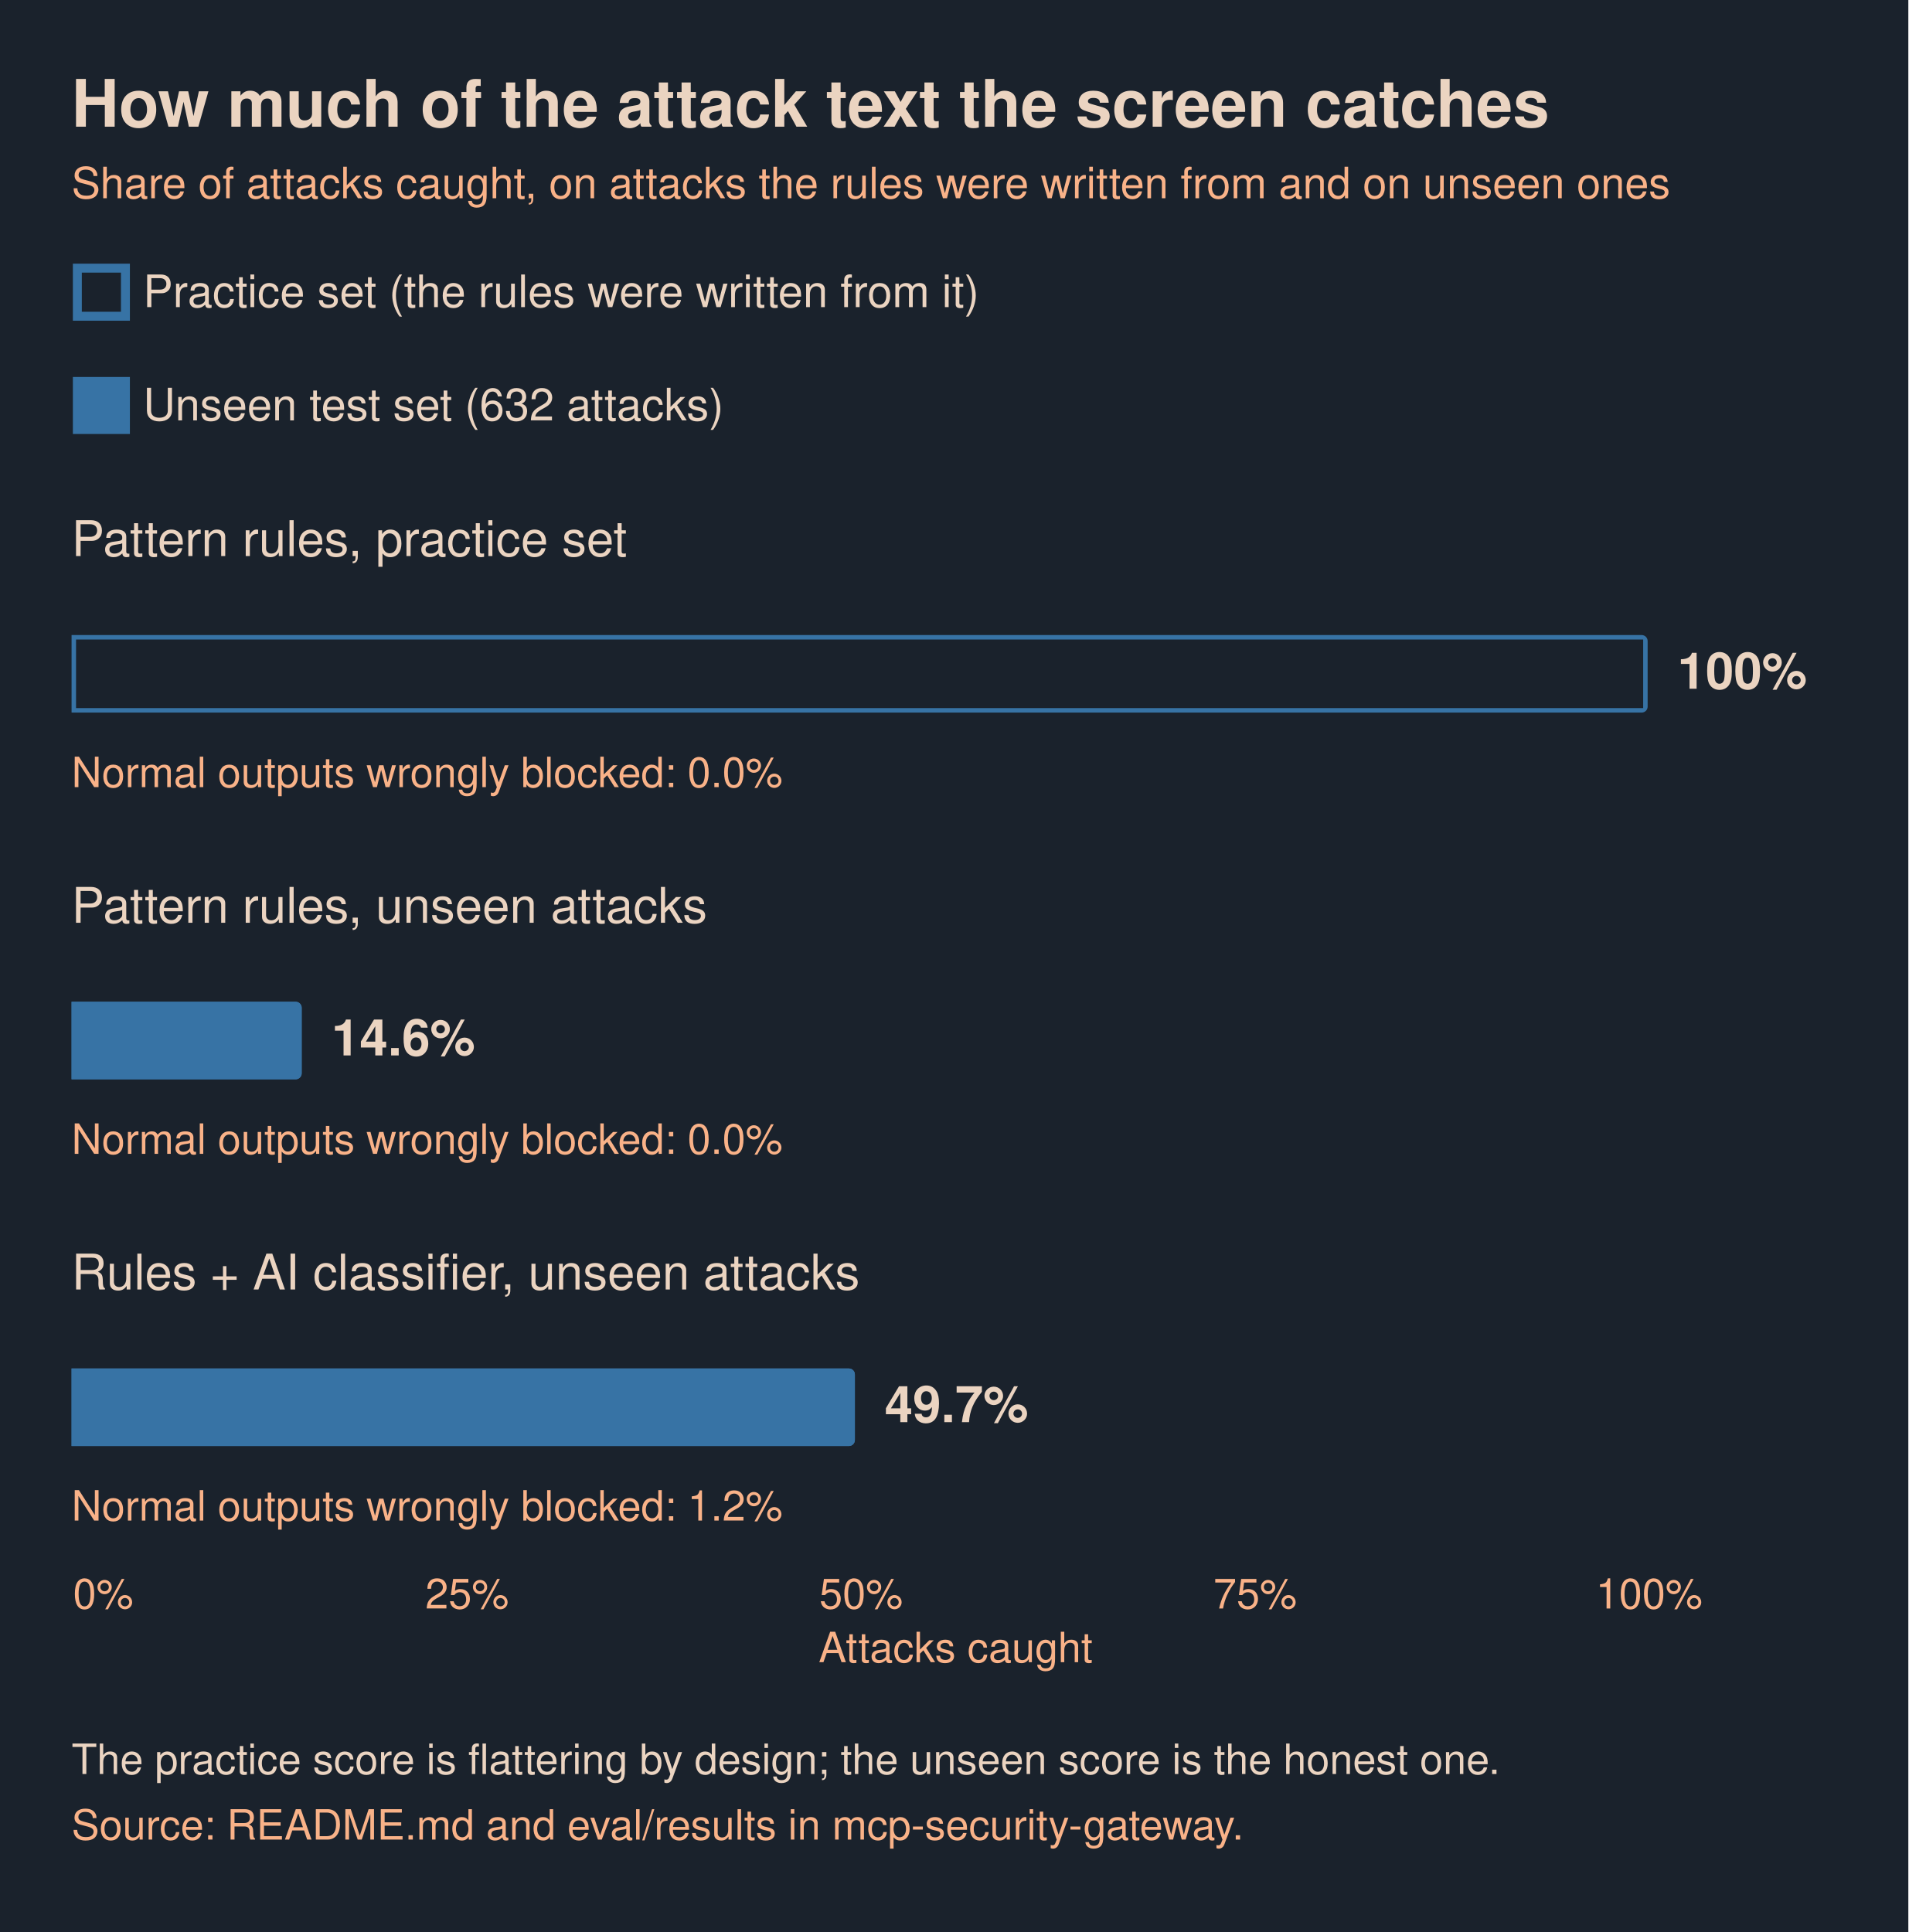
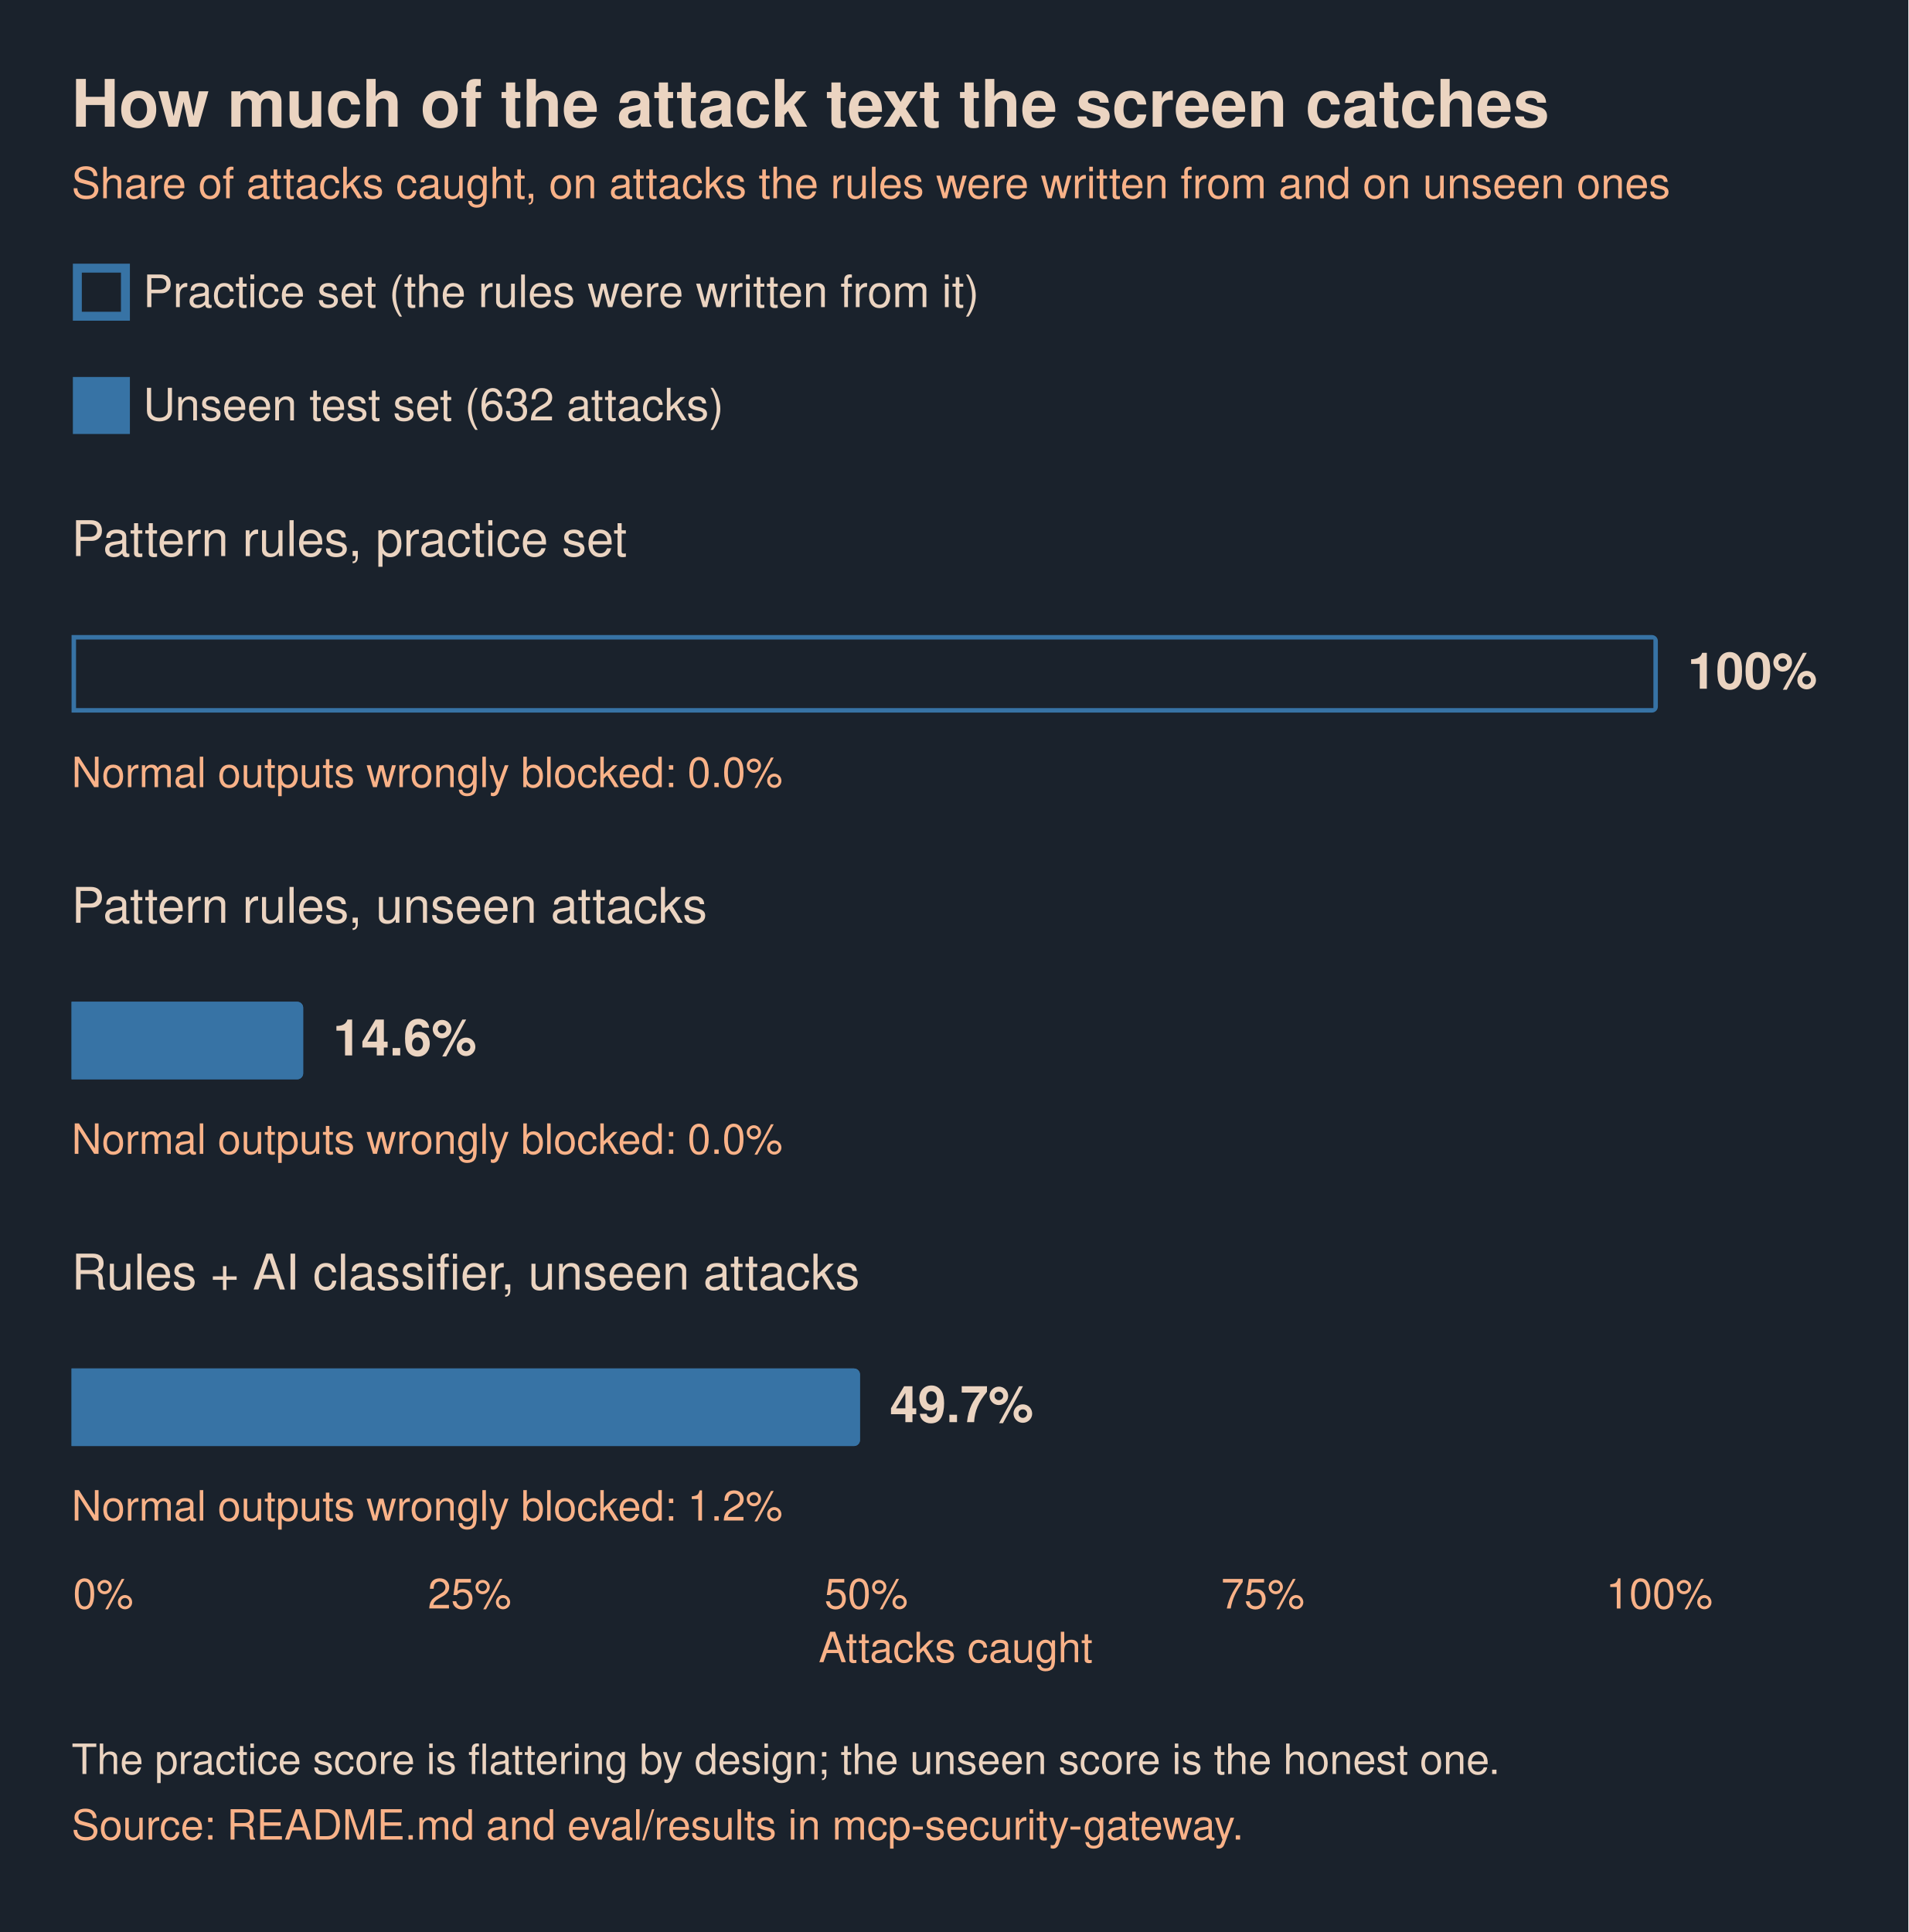
<svg xmlns="http://www.w3.org/2000/svg" version="1.1" class="marks" width="640" height="648" viewBox="0 0 640 648">
  <rect width="640" height="648" fill="#1a222c" />
  <g fill="none" stroke-miterlimit="4" transform="translate(24,212)">
    <g class="mark-group role-frame root" role="graphics-object" aria-roledescription="group mark container">
      <g transform="translate(0,0)">
        <path class="background" aria-hidden="true" d="M0,0h0v0h0Z" />
        <g>
          <g class="mark-group role-scope concat_0_group" role="graphics-object" aria-roledescription="group mark container">
            <g transform="translate(0,0)">
              <path class="background" aria-hidden="true" d="M0,0h0v0h0Z" />
              <g>
                <g class="mark-group role-column-footer concat_0_column_footer" role="graphics-object" aria-roledescription="group mark container">
                  <g transform="translate(0,308)">
                    <path class="background" aria-hidden="true" d="M0,0h592v0h-592Z" />
                    <g>
-                       <g class="mark-group role-axis" role="graphics-symbol" aria-roledescription="axis" aria-label="X-axis titled 'Attacks caught' for a linear scale with values from 0 to 112">
+                       <g class="mark-group role-axis" role="graphics-symbol" aria-roledescription="axis" aria-label="X-axis titled 'Attacks caught' for a linear scale with values from 0 to 111">
                        <g transform="translate(0.5,0.5)">
                          <path class="background" aria-hidden="true" d="M0,0h0v0h0Z" pointer-events="none" />
                          <g>
                            <g class="mark-text role-axis-label" pointer-events="none">
                              <text text-anchor="start" transform="translate(0,19)" font-family="'Helvetica Neue', Helvetica, Arial, 'Hiragino Kaku Gothic ProN', 'Hiragino Sans', 'Noto Sans JP', 'Yu Gothic', Meiryo, sans-serif" font-size="14px" fill="#f9b288" opacity="1">0%</text>
-                               <text text-anchor="middle" transform="translate(132.1429,19)" font-family="'Helvetica Neue', Helvetica, Arial, 'Hiragino Kaku Gothic ProN', 'Hiragino Sans', 'Noto Sans JP', 'Yu Gothic', Meiryo, sans-serif" font-size="14px" fill="#f9b288" opacity="1">25%</text>
-                               <text text-anchor="middle" transform="translate(264.2857,19)" font-family="'Helvetica Neue', Helvetica, Arial, 'Hiragino Kaku Gothic ProN', 'Hiragino Sans', 'Noto Sans JP', 'Yu Gothic', Meiryo, sans-serif" font-size="14px" fill="#f9b288" opacity="1">50%</text>
-                               <text text-anchor="middle" transform="translate(396.4286,19)" font-family="'Helvetica Neue', Helvetica, Arial, 'Hiragino Kaku Gothic ProN', 'Hiragino Sans', 'Noto Sans JP', 'Yu Gothic', Meiryo, sans-serif" font-size="14px" fill="#f9b288" opacity="1">75%</text>
-                               <text text-anchor="middle" transform="translate(528.5714,19)" font-family="'Helvetica Neue', Helvetica, Arial, 'Hiragino Kaku Gothic ProN', 'Hiragino Sans', 'Noto Sans JP', 'Yu Gothic', Meiryo, sans-serif" font-size="14px" fill="#f9b288" opacity="1">100%</text>
+                               <text text-anchor="middle" transform="translate(133,19)" font-family="'Helvetica Neue', Helvetica, Arial, 'Hiragino Kaku Gothic ProN', 'Hiragino Sans', 'Noto Sans JP', 'Yu Gothic', Meiryo, sans-serif" font-size="14px" fill="#f9b288" opacity="1">25%</text>
+                               <text text-anchor="middle" transform="translate(266,19)" font-family="'Helvetica Neue', Helvetica, Arial, 'Hiragino Kaku Gothic ProN', 'Hiragino Sans', 'Noto Sans JP', 'Yu Gothic', Meiryo, sans-serif" font-size="14px" fill="#f9b288" opacity="1">50%</text>
+                               <text text-anchor="middle" transform="translate(399,19)" font-family="'Helvetica Neue', Helvetica, Arial, 'Hiragino Kaku Gothic ProN', 'Hiragino Sans', 'Noto Sans JP', 'Yu Gothic', Meiryo, sans-serif" font-size="14px" fill="#f9b288" opacity="1">75%</text>
+                               <text text-anchor="middle" transform="translate(532,19)" font-family="'Helvetica Neue', Helvetica, Arial, 'Hiragino Kaku Gothic ProN', 'Hiragino Sans', 'Noto Sans JP', 'Yu Gothic', Meiryo, sans-serif" font-size="14px" fill="#f9b288" opacity="1">100%</text>
                            </g>
                            <g class="mark-text role-axis-title" pointer-events="none">
                              <text text-anchor="middle" transform="translate(296,37)" font-family="'Helvetica Neue', Helvetica, Arial, 'Hiragino Kaku Gothic ProN', 'Hiragino Sans', 'Noto Sans JP', 'Yu Gothic', Meiryo, sans-serif" font-size="14px" font-weight="normal" fill="#f9b288" opacity="1">Attacks caught</text>
                            </g>
                          </g>
                          <path class="foreground" aria-hidden="true" d="" pointer-events="none" display="none" />
                        </g>
                      </g>
                    </g>
                    <path class="foreground" aria-hidden="true" d="" display="none" />
                  </g>
                </g>
                <g class="mark-group role-scope concat_0_cell" role="graphics-object" aria-roledescription="group mark container">
                  <g transform="translate(0,0)">
                    <path class="background" aria-hidden="true" d="M0,0h592v62h-592Z" />
                    <g>
                      <g class="mark-group role-scope" role="graphics-object" aria-roledescription="group mark container">
                        <g transform="translate(0,1)">
-                           <path class="background" aria-hidden="true" d="M0,0L526.571,0C527.675,0,528.571,0.896,528.571,2L528.571,24C528.571,25.104,527.675,26,526.571,26L0,26C0,26,0,26,0,26L0,0C0,0,0,0,0,0Z" stroke-width="3" />
+                           <path class="background" aria-hidden="true" d="M0,0L530,0C531.104,0,532,0.896,532,2L532,24C532,25.104,531.104,26,530,26L0,26C0,26,0,26,0,26L0,0C0,0,0,0,0,0Z" stroke-width="3" />
                          <g clip-path="url(#clip1)">
                            <g class="mark-group role-scope" role="graphics-object" aria-roledescription="group mark container">
                              <g transform="translate(0,0)">
                                <path class="background" aria-hidden="true" d="M0,0h0v26h0Z" />
                                <g>
                                  <g class="mark-rect role-mark concat_0_child_layer_0_marks" role="graphics-object" aria-roledescription="rect mark container">
-                                     <path aria-label="caught: 100; set: Practice set (the rules were written from it)" role="graphics-symbol" aria-roledescription="bar" d="M0,0h528.571v26h-528.571Z" fill="#1a222c" stroke="#3773a5" stroke-width="3" />
+                                     <path aria-label="caught: 100; set: Practice set (the rules were written from it)" role="graphics-symbol" aria-roledescription="bar" d="M0,0h532v26h-532Z" fill="#1a222c" stroke="#3773a5" stroke-width="3" />
                                  </g>
                                </g>
                                <path class="foreground" aria-hidden="true" d="" display="none" />
                              </g>
                            </g>
                          </g>
-                           <path class="foreground" aria-hidden="true" d="M0,0L526.571,0C527.675,0,528.571,0.896,528.571,2L528.571,24C528.571,25.104,527.675,26,526.571,26L0,26C0,26,0,26,0,26L0,0C0,0,0,0,0,0Z" display="none" />
+                           <path class="foreground" aria-hidden="true" d="M0,0L530,0C531.104,0,532,0.896,532,2L532,24C532,25.104,531.104,26,530,26L0,26C0,26,0,26,0,26L0,0C0,0,0,0,0,0Z" display="none" />
                        </g>
                      </g>
                      <g class="mark-text role-mark concat_0_child_layer_1_marks" role="graphics-object" aria-roledescription="text mark container">
-                         <text aria-label="caught: 100; value: 100%" role="graphics-symbol" aria-roledescription="text mark" text-anchor="start" transform="translate(538.5714,19)" font-family="'Helvetica Neue', Helvetica, Arial, 'Hiragino Kaku Gothic ProN', 'Hiragino Sans', 'Noto Sans JP', 'Yu Gothic', Meiryo, sans-serif" font-size="17px" font-weight="bold" fill="#ebd4c1">100%</text>
+                         <text aria-label="caught: 100; value: 100%" role="graphics-symbol" aria-roledescription="text mark" text-anchor="start" transform="translate(542,19)" font-family="'Helvetica Neue', Helvetica, Arial, 'Hiragino Kaku Gothic ProN', 'Hiragino Sans', 'Noto Sans JP', 'Yu Gothic', Meiryo, sans-serif" font-size="17px" font-weight="bold" fill="#ebd4c1">100%</text>
                      </g>
                      <g class="mark-text role-mark concat_0_child_layer_2_marks" role="graphics-object" aria-roledescription="text mark container">
                        <text aria-label="fp: Normal outputs wrongly blocked: 0.0%" role="graphics-symbol" aria-roledescription="text mark" text-anchor="start" transform="translate(0,52)" font-family="'Helvetica Neue', Helvetica, Arial, 'Hiragino Kaku Gothic ProN', 'Hiragino Sans', 'Noto Sans JP', 'Yu Gothic', Meiryo, sans-serif" font-size="14px" fill="#f9b288">Normal outputs wrongly blocked: 0.0%</text>
                      </g>
                      <g class="mark-group role-title">
                        <g transform="translate(0,-22.5)">
                          <path class="background" aria-hidden="true" d="M0,0h0v0h0Z" pointer-events="none" />
                          <g>
                            <g class="mark-text role-title-text" role="graphics-symbol" aria-roledescription="title" aria-label="Title text 'Pattern rules, practice set'" pointer-events="none">
                              <text text-anchor="start" transform="translate(0,-3)" font-family="'Helvetica Neue', Helvetica, Arial, 'Hiragino Kaku Gothic ProN', 'Hiragino Sans', 'Noto Sans JP', 'Yu Gothic', Meiryo, sans-serif" font-size="16.5px" font-weight="normal" fill="#ebd4c1" opacity="1">Pattern rules, practice set</text>
                            </g>
                          </g>
                          <path class="foreground" aria-hidden="true" d="" pointer-events="none" display="none" />
                        </g>
                      </g>
                    </g>
                    <path class="foreground" aria-hidden="true" d="" display="none" />
                  </g>
                  <g transform="translate(0,123)">
                    <path class="background" aria-hidden="true" d="M0,0h592v62h-592Z" />
                    <g>
                      <g class="mark-group role-scope" role="graphics-object" aria-roledescription="group mark container">
                        <g transform="translate(0,1)">
-                           <path class="background" aria-hidden="true" d="M0,0L75.171,0C76.275,0,77.171,0.896,77.171,2L77.171,24C77.171,25.104,76.275,26,75.171,26L0,26C0,26,0,26,0,26L0,0C0,0,0,0,0,0Z" stroke-width="3" />
+                           <path class="background" aria-hidden="true" d="M0,0L75.672,0C76.776,0,77.672,0.896,77.672,2L77.672,24C77.672,25.104,76.776,26,75.672,26L0,26C0,26,0,26,0,26L0,0C0,0,0,0,0,0Z" stroke-width="3" />
                          <g clip-path="url(#clip2)">
                            <g class="mark-group role-scope" role="graphics-object" aria-roledescription="group mark container">
                              <g transform="translate(0,0)">
                                <path class="background" aria-hidden="true" d="M0,0h0v26h0Z" />
                                <g>
                                  <g class="mark-rect role-mark concat_0_child_layer_0_marks" role="graphics-object" aria-roledescription="rect mark container">
-                                     <path aria-label="caught: 14.6; set: Unseen test set (632 attacks)" role="graphics-symbol" aria-roledescription="bar" d="M0,0h77.171v26h-77.171Z" fill="#3773a5" stroke="#3773a5" stroke-width="3" />
+                                     <path aria-label="caught: 14.6; set: Unseen test set (632 attacks)" role="graphics-symbol" aria-roledescription="bar" d="M0,0h77.672v26h-77.672Z" fill="#3773a5" stroke="#3773a5" stroke-width="3" />
                                  </g>
                                </g>
                                <path class="foreground" aria-hidden="true" d="" display="none" />
                              </g>
                            </g>
                          </g>
-                           <path class="foreground" aria-hidden="true" d="M0,0L75.171,0C76.275,0,77.171,0.896,77.171,2L77.171,24C77.171,25.104,76.275,26,75.171,26L0,26C0,26,0,26,0,26L0,0C0,0,0,0,0,0Z" display="none" />
+                           <path class="foreground" aria-hidden="true" d="M0,0L75.672,0C76.776,0,77.672,0.896,77.672,2L77.672,24C77.672,25.104,76.776,26,75.672,26L0,26C0,26,0,26,0,26L0,0C0,0,0,0,0,0Z" display="none" />
                        </g>
                      </g>
                      <g class="mark-text role-mark concat_0_child_layer_1_marks" role="graphics-object" aria-roledescription="text mark container">
-                         <text aria-label="caught: 14.6; value: 14.6%" role="graphics-symbol" aria-roledescription="text mark" text-anchor="start" transform="translate(87.17143,19)" font-family="'Helvetica Neue', Helvetica, Arial, 'Hiragino Kaku Gothic ProN', 'Hiragino Sans', 'Noto Sans JP', 'Yu Gothic', Meiryo, sans-serif" font-size="17px" font-weight="bold" fill="#ebd4c1">14.6%</text>
+                         <text aria-label="caught: 14.6; value: 14.6%" role="graphics-symbol" aria-roledescription="text mark" text-anchor="start" transform="translate(87.672,19)" font-family="'Helvetica Neue', Helvetica, Arial, 'Hiragino Kaku Gothic ProN', 'Hiragino Sans', 'Noto Sans JP', 'Yu Gothic', Meiryo, sans-serif" font-size="17px" font-weight="bold" fill="#ebd4c1">14.6%</text>
                      </g>
                      <g class="mark-text role-mark concat_0_child_layer_2_marks" role="graphics-object" aria-roledescription="text mark container">
                        <text aria-label="fp: Normal outputs wrongly blocked: 0.0%" role="graphics-symbol" aria-roledescription="text mark" text-anchor="start" transform="translate(0,52)" font-family="'Helvetica Neue', Helvetica, Arial, 'Hiragino Kaku Gothic ProN', 'Hiragino Sans', 'Noto Sans JP', 'Yu Gothic', Meiryo, sans-serif" font-size="14px" fill="#f9b288">Normal outputs wrongly blocked: 0.0%</text>
                      </g>
                      <g class="mark-group role-title">
                        <g transform="translate(0,-22.5)">
                          <path class="background" aria-hidden="true" d="M0,0h0v0h0Z" pointer-events="none" />
                          <g>
                            <g class="mark-text role-title-text" role="graphics-symbol" aria-roledescription="title" aria-label="Title text 'Pattern rules, unseen attacks'" pointer-events="none">
                              <text text-anchor="start" transform="translate(0,-3)" font-family="'Helvetica Neue', Helvetica, Arial, 'Hiragino Kaku Gothic ProN', 'Hiragino Sans', 'Noto Sans JP', 'Yu Gothic', Meiryo, sans-serif" font-size="16.5px" font-weight="normal" fill="#ebd4c1" opacity="1">Pattern rules, unseen attacks</text>
                            </g>
                          </g>
                          <path class="foreground" aria-hidden="true" d="" pointer-events="none" display="none" />
                        </g>
                      </g>
                    </g>
                    <path class="foreground" aria-hidden="true" d="" display="none" />
                  </g>
                  <g transform="translate(0,246)">
                    <path class="background" aria-hidden="true" d="M0,0h592v62h-592Z" />
                    <g>
                      <g class="mark-group role-scope" role="graphics-object" aria-roledescription="group mark container">
                        <g transform="translate(0,1)">
-                           <path class="background" aria-hidden="true" d="M0,0L260.7,0C261.804,0,262.7,0.896,262.7,2L262.7,24C262.7,25.104,261.804,26,260.7,26L0,26C0,26,0,26,0,26L0,0C0,0,0,0,0,0Z" stroke-width="3" />
+                           <path class="background" aria-hidden="true" d="M0,0L262.404,0C263.508,0,264.404,0.896,264.404,2L264.404,24C264.404,25.104,263.508,26,262.404,26L0,26C0,26,0,26,0,26L0,0C0,0,0,0,0,0Z" stroke-width="3" />
                          <g clip-path="url(#clip3)">
                            <g class="mark-group role-scope" role="graphics-object" aria-roledescription="group mark container">
                              <g transform="translate(0,0)">
                                <path class="background" aria-hidden="true" d="M0,0h0v26h0Z" />
                                <g>
                                  <g class="mark-rect role-mark concat_0_child_layer_0_marks" role="graphics-object" aria-roledescription="rect mark container">
-                                     <path aria-label="caught: 49.7; set: Unseen test set (632 attacks)" role="graphics-symbol" aria-roledescription="bar" d="M0,0h262.7v26h-262.7Z" fill="#3773a5" stroke="#3773a5" stroke-width="3" />
+                                     <path aria-label="caught: 49.7; set: Unseen test set (632 attacks)" role="graphics-symbol" aria-roledescription="bar" d="M0,0h264.404v26h-264.404Z" fill="#3773a5" stroke="#3773a5" stroke-width="3" />
                                  </g>
                                </g>
                                <path class="foreground" aria-hidden="true" d="" display="none" />
                              </g>
                            </g>
                          </g>
-                           <path class="foreground" aria-hidden="true" d="M0,0L260.7,0C261.804,0,262.7,0.896,262.7,2L262.7,24C262.7,25.104,261.804,26,260.7,26L0,26C0,26,0,26,0,26L0,0C0,0,0,0,0,0Z" display="none" />
+                           <path class="foreground" aria-hidden="true" d="M0,0L262.404,0C263.508,0,264.404,0.896,264.404,2L264.404,24C264.404,25.104,263.508,26,262.404,26L0,26C0,26,0,26,0,26L0,0C0,0,0,0,0,0Z" display="none" />
                        </g>
                      </g>
                      <g class="mark-text role-mark concat_0_child_layer_1_marks" role="graphics-object" aria-roledescription="text mark container">
-                         <text aria-label="caught: 49.7; value: 49.7%" role="graphics-symbol" aria-roledescription="text mark" text-anchor="start" transform="translate(272.7,19)" font-family="'Helvetica Neue', Helvetica, Arial, 'Hiragino Kaku Gothic ProN', 'Hiragino Sans', 'Noto Sans JP', 'Yu Gothic', Meiryo, sans-serif" font-size="17px" font-weight="bold" fill="#ebd4c1">49.7%</text>
+                         <text aria-label="caught: 49.7; value: 49.7%" role="graphics-symbol" aria-roledescription="text mark" text-anchor="start" transform="translate(274.404,19)" font-family="'Helvetica Neue', Helvetica, Arial, 'Hiragino Kaku Gothic ProN', 'Hiragino Sans', 'Noto Sans JP', 'Yu Gothic', Meiryo, sans-serif" font-size="17px" font-weight="bold" fill="#ebd4c1">49.7%</text>
                      </g>
                      <g class="mark-text role-mark concat_0_child_layer_2_marks" role="graphics-object" aria-roledescription="text mark container">
                        <text aria-label="fp: Normal outputs wrongly blocked: 1.2%" role="graphics-symbol" aria-roledescription="text mark" text-anchor="start" transform="translate(0,52)" font-family="'Helvetica Neue', Helvetica, Arial, 'Hiragino Kaku Gothic ProN', 'Hiragino Sans', 'Noto Sans JP', 'Yu Gothic', Meiryo, sans-serif" font-size="14px" fill="#f9b288">Normal outputs wrongly blocked: 1.2%</text>
                      </g>
                      <g class="mark-group role-title">
                        <g transform="translate(0,-22.5)">
                          <path class="background" aria-hidden="true" d="M0,0h0v0h0Z" pointer-events="none" />
                          <g>
                            <g class="mark-text role-title-text" role="graphics-symbol" aria-roledescription="title" aria-label="Title text 'Rules + AI classifier, unseen attacks'" pointer-events="none">
                              <text text-anchor="start" transform="translate(0,-3)" font-family="'Helvetica Neue', Helvetica, Arial, 'Hiragino Kaku Gothic ProN', 'Hiragino Sans', 'Noto Sans JP', 'Yu Gothic', Meiryo, sans-serif" font-size="16.5px" font-weight="normal" fill="#ebd4c1" opacity="1">Rules + AI classifier, unseen attacks</text>
                            </g>
                          </g>
                          <path class="foreground" aria-hidden="true" d="" pointer-events="none" display="none" />
                        </g>
                      </g>
                    </g>
                    <path class="foreground" aria-hidden="true" d="" display="none" />
                  </g>
                </g>
                <g class="mark-group role-legend" role="graphics-symbol" aria-roledescription="legend" aria-label="Symbol legend for fill color and stroke color with 2 values: Practice set (the rules were written from it), Unseen test set (632 attacks)">
                  <g transform="translate(0,-124)">
                    <path class="background" aria-hidden="true" d="M0,0h305v63h-305Z" pointer-events="none" />
                    <g>
                      <g class="mark-group role-legend-entry">
                        <g transform="translate(0,0)">
                          <path class="background" aria-hidden="true" d="M0,0h0v0h0Z" pointer-events="none" />
                          <g>
                            <g class="mark-group role-scope" role="graphics-object" aria-roledescription="group mark container">
                              <g transform="translate(0,0)">
                                <path class="background" aria-hidden="true" d="M0,0h304.905v24.062h-304.905Z" pointer-events="none" opacity="1" />
                                <g>
                                  <g class="mark-symbol role-legend-symbol" pointer-events="none">
                                    <path transform="translate(10,10)" d="M-8.062,-8.062h16.125v16.125h-16.125Z" fill="#1a222c" fill-opacity="1" stroke="#3773a5" stroke-width="3" opacity="1" />
                                  </g>
                                  <g class="mark-text role-legend-label" pointer-events="none">
                                    <text text-anchor="start" transform="translate(24,15)" font-family="'Helvetica Neue', Helvetica, Arial, 'Hiragino Kaku Gothic ProN', 'Hiragino Sans', 'Noto Sans JP', 'Yu Gothic', Meiryo, sans-serif" font-size="15px" fill="#ebd4c1" opacity="1">Practice set (the rules were written from it)</text>
                                  </g>
                                </g>
                                <path class="foreground" aria-hidden="true" d="" pointer-events="none" display="none" />
                              </g>
                              <g transform="translate(0,38)">
                                <path class="background" aria-hidden="true" d="M0,0h304.905v24.062h-304.905Z" pointer-events="none" opacity="1" />
                                <g>
                                  <g class="mark-symbol role-legend-symbol" pointer-events="none">
                                    <path transform="translate(10,10)" d="M-8.062,-8.062h16.125v16.125h-16.125Z" fill="#3773a5" fill-opacity="1" stroke="#3773a5" stroke-width="3" opacity="1" />
                                  </g>
                                  <g class="mark-text role-legend-label" pointer-events="none">
                                    <text text-anchor="start" transform="translate(24,15)" font-family="'Helvetica Neue', Helvetica, Arial, 'Hiragino Kaku Gothic ProN', 'Hiragino Sans', 'Noto Sans JP', 'Yu Gothic', Meiryo, sans-serif" font-size="15px" fill="#ebd4c1" opacity="1">Unseen test set (632 attacks)</text>
                                  </g>
                                </g>
                                <path class="foreground" aria-hidden="true" d="" pointer-events="none" display="none" />
                              </g>
                            </g>
                          </g>
                          <path class="foreground" aria-hidden="true" d="" pointer-events="none" display="none" />
                        </g>
                      </g>
                    </g>
                    <path class="foreground" aria-hidden="true" d="" pointer-events="none" display="none" />
                  </g>
                </g>
              </g>
              <path class="foreground" aria-hidden="true" d="" display="none" />
            </g>
          </g>
          <g class="mark-group role-scope concat_1_group" role="graphics-object" aria-roledescription="group mark container">
            <g transform="translate(0,368)">
              <path class="background" aria-hidden="true" d="M0,0h592v44h-592Z" />
              <g>
                <g class="mark-text role-mark concat_1_marks" role="graphics-object" aria-roledescription="text mark container">
-                   <text aria-label="i: 0; kind: note; t: The practice score is flattering by design; the unseen score is the honest one." role="graphics-symbol" aria-roledescription="text mark" text-anchor="start" transform="translate(0,15)" font-family="'Helvetica Neue', Helvetica, Arial, 'Hiragino Kaku Gothic ProN', 'Hiragino Sans', 'Noto Sans JP', 'Yu Gothic', Meiryo, sans-serif" font-size="14px" fill="#ebd4c1">The practice score is flattering by design; the unseen score is the honest one.</text>
-                   <text aria-label="i: 1; kind: source; t: Source: README.md and eval/results in mcp-security-gateway." role="graphics-symbol" aria-roledescription="text mark" text-anchor="start" transform="translate(0,37)" font-family="'Helvetica Neue', Helvetica, Arial, 'Hiragino Kaku Gothic ProN', 'Hiragino Sans', 'Noto Sans JP', 'Yu Gothic', Meiryo, sans-serif" font-size="14px" fill="#f9b288">Source: README.md and eval/results in mcp-security-gateway.</text>
+                   <text aria-label="i: 0; kind: note; text: The practice score is flattering by design; the unseen score is the honest one." role="graphics-symbol" aria-roledescription="text mark" text-anchor="start" transform="translate(0,15)" font-family="'Helvetica Neue', Helvetica, Arial, 'Hiragino Kaku Gothic ProN', 'Hiragino Sans', 'Noto Sans JP', 'Yu Gothic', Meiryo, sans-serif" font-size="14px" fill="#ebd4c1">The practice score is flattering by design; the unseen score is the honest one.</text>
+                   <text aria-label="i: 1; kind: source; text: Source: README.md and eval/results in mcp-security-gateway." role="graphics-symbol" aria-roledescription="text mark" text-anchor="start" transform="translate(0,37)" font-family="'Helvetica Neue', Helvetica, Arial, 'Hiragino Kaku Gothic ProN', 'Hiragino Sans', 'Noto Sans JP', 'Yu Gothic', Meiryo, sans-serif" font-size="14px" fill="#f9b288">Source: README.md and eval/results in mcp-security-gateway.</text>
                </g>
              </g>
              <path class="foreground" aria-hidden="true" d="" display="none" />
            </g>
          </g>
          <g class="mark-group role-title">
            <g transform="translate(0,-186.5)">
              <path class="background" aria-hidden="true" d="M0,0h0v0h0Z" pointer-events="none" />
              <g>
                <g class="mark-text role-title-text" role="graphics-symbol" aria-roledescription="title" aria-label="Title text 'How much of the attack text the screen catches'" pointer-events="none">
                  <text text-anchor="start" transform="translate(0,17)" font-family="'Helvetica Neue', Helvetica, Arial, 'Hiragino Kaku Gothic ProN', 'Hiragino Sans', 'Noto Sans JP', 'Yu Gothic', Meiryo, sans-serif" font-size="22px" font-weight="bold" fill="#ebd4c1" opacity="1">How much of the attack text the screen catches</text>
                </g>
                <g class="mark-text role-title-subtitle" role="graphics-symbol" aria-roledescription="subtitle" aria-label="Subtitle text 'Share of attacks caught, on attacks the rules were written from and on unseen ones'" pointer-events="none">
                  <text text-anchor="start" transform="translate(0,41)" font-family="'Helvetica Neue', Helvetica, Arial, 'Hiragino Kaku Gothic ProN', 'Hiragino Sans', 'Noto Sans JP', 'Yu Gothic', Meiryo, sans-serif" font-size="14.5px" fill="#f9b288" opacity="1">Share of attacks caught, on attacks the rules were written from and on unseen ones</text>
                </g>
              </g>
              <path class="foreground" aria-hidden="true" d="" pointer-events="none" display="none" />
            </g>
          </g>
        </g>
        <path class="foreground" aria-hidden="true" d="" display="none" />
      </g>
    </g>
  </g>
  <defs>
    <clipPath id="clip1">
-       <path d="M0,0L526.571,0C527.675,0,528.571,0.896,528.571,2L528.571,24C528.571,25.104,527.675,26,526.571,26L0,26C0,26,0,26,0,26L0,0C0,0,0,0,0,0Z" />
+       <path d="M0,0L530,0C531.104,0,532,0.896,532,2L532,24C532,25.104,531.104,26,530,26L0,26C0,26,0,26,0,26L0,0C0,0,0,0,0,0Z" />
    </clipPath>
    <clipPath id="clip2">
-       <path d="M0,0L75.171,0C76.275,0,77.171,0.896,77.171,2L77.171,24C77.171,25.104,76.275,26,75.171,26L0,26C0,26,0,26,0,26L0,0C0,0,0,0,0,0Z" />
+       <path d="M0,0L75.672,0C76.776,0,77.672,0.896,77.672,2L77.672,24C77.672,25.104,76.776,26,75.672,26L0,26C0,26,0,26,0,26L0,0C0,0,0,0,0,0Z" />
    </clipPath>
    <clipPath id="clip3">
-       <path d="M0,0L260.7,0C261.804,0,262.7,0.896,262.7,2L262.7,24C262.7,25.104,261.804,26,260.7,26L0,26C0,26,0,26,0,26L0,0C0,0,0,0,0,0Z" />
+       <path d="M0,0L262.404,0C263.508,0,264.404,0.896,264.404,2L264.404,24C264.404,25.104,263.508,26,262.404,26L0,26C0,26,0,26,0,26L0,0C0,0,0,0,0,0Z" />
    </clipPath>
  </defs>
</svg>
